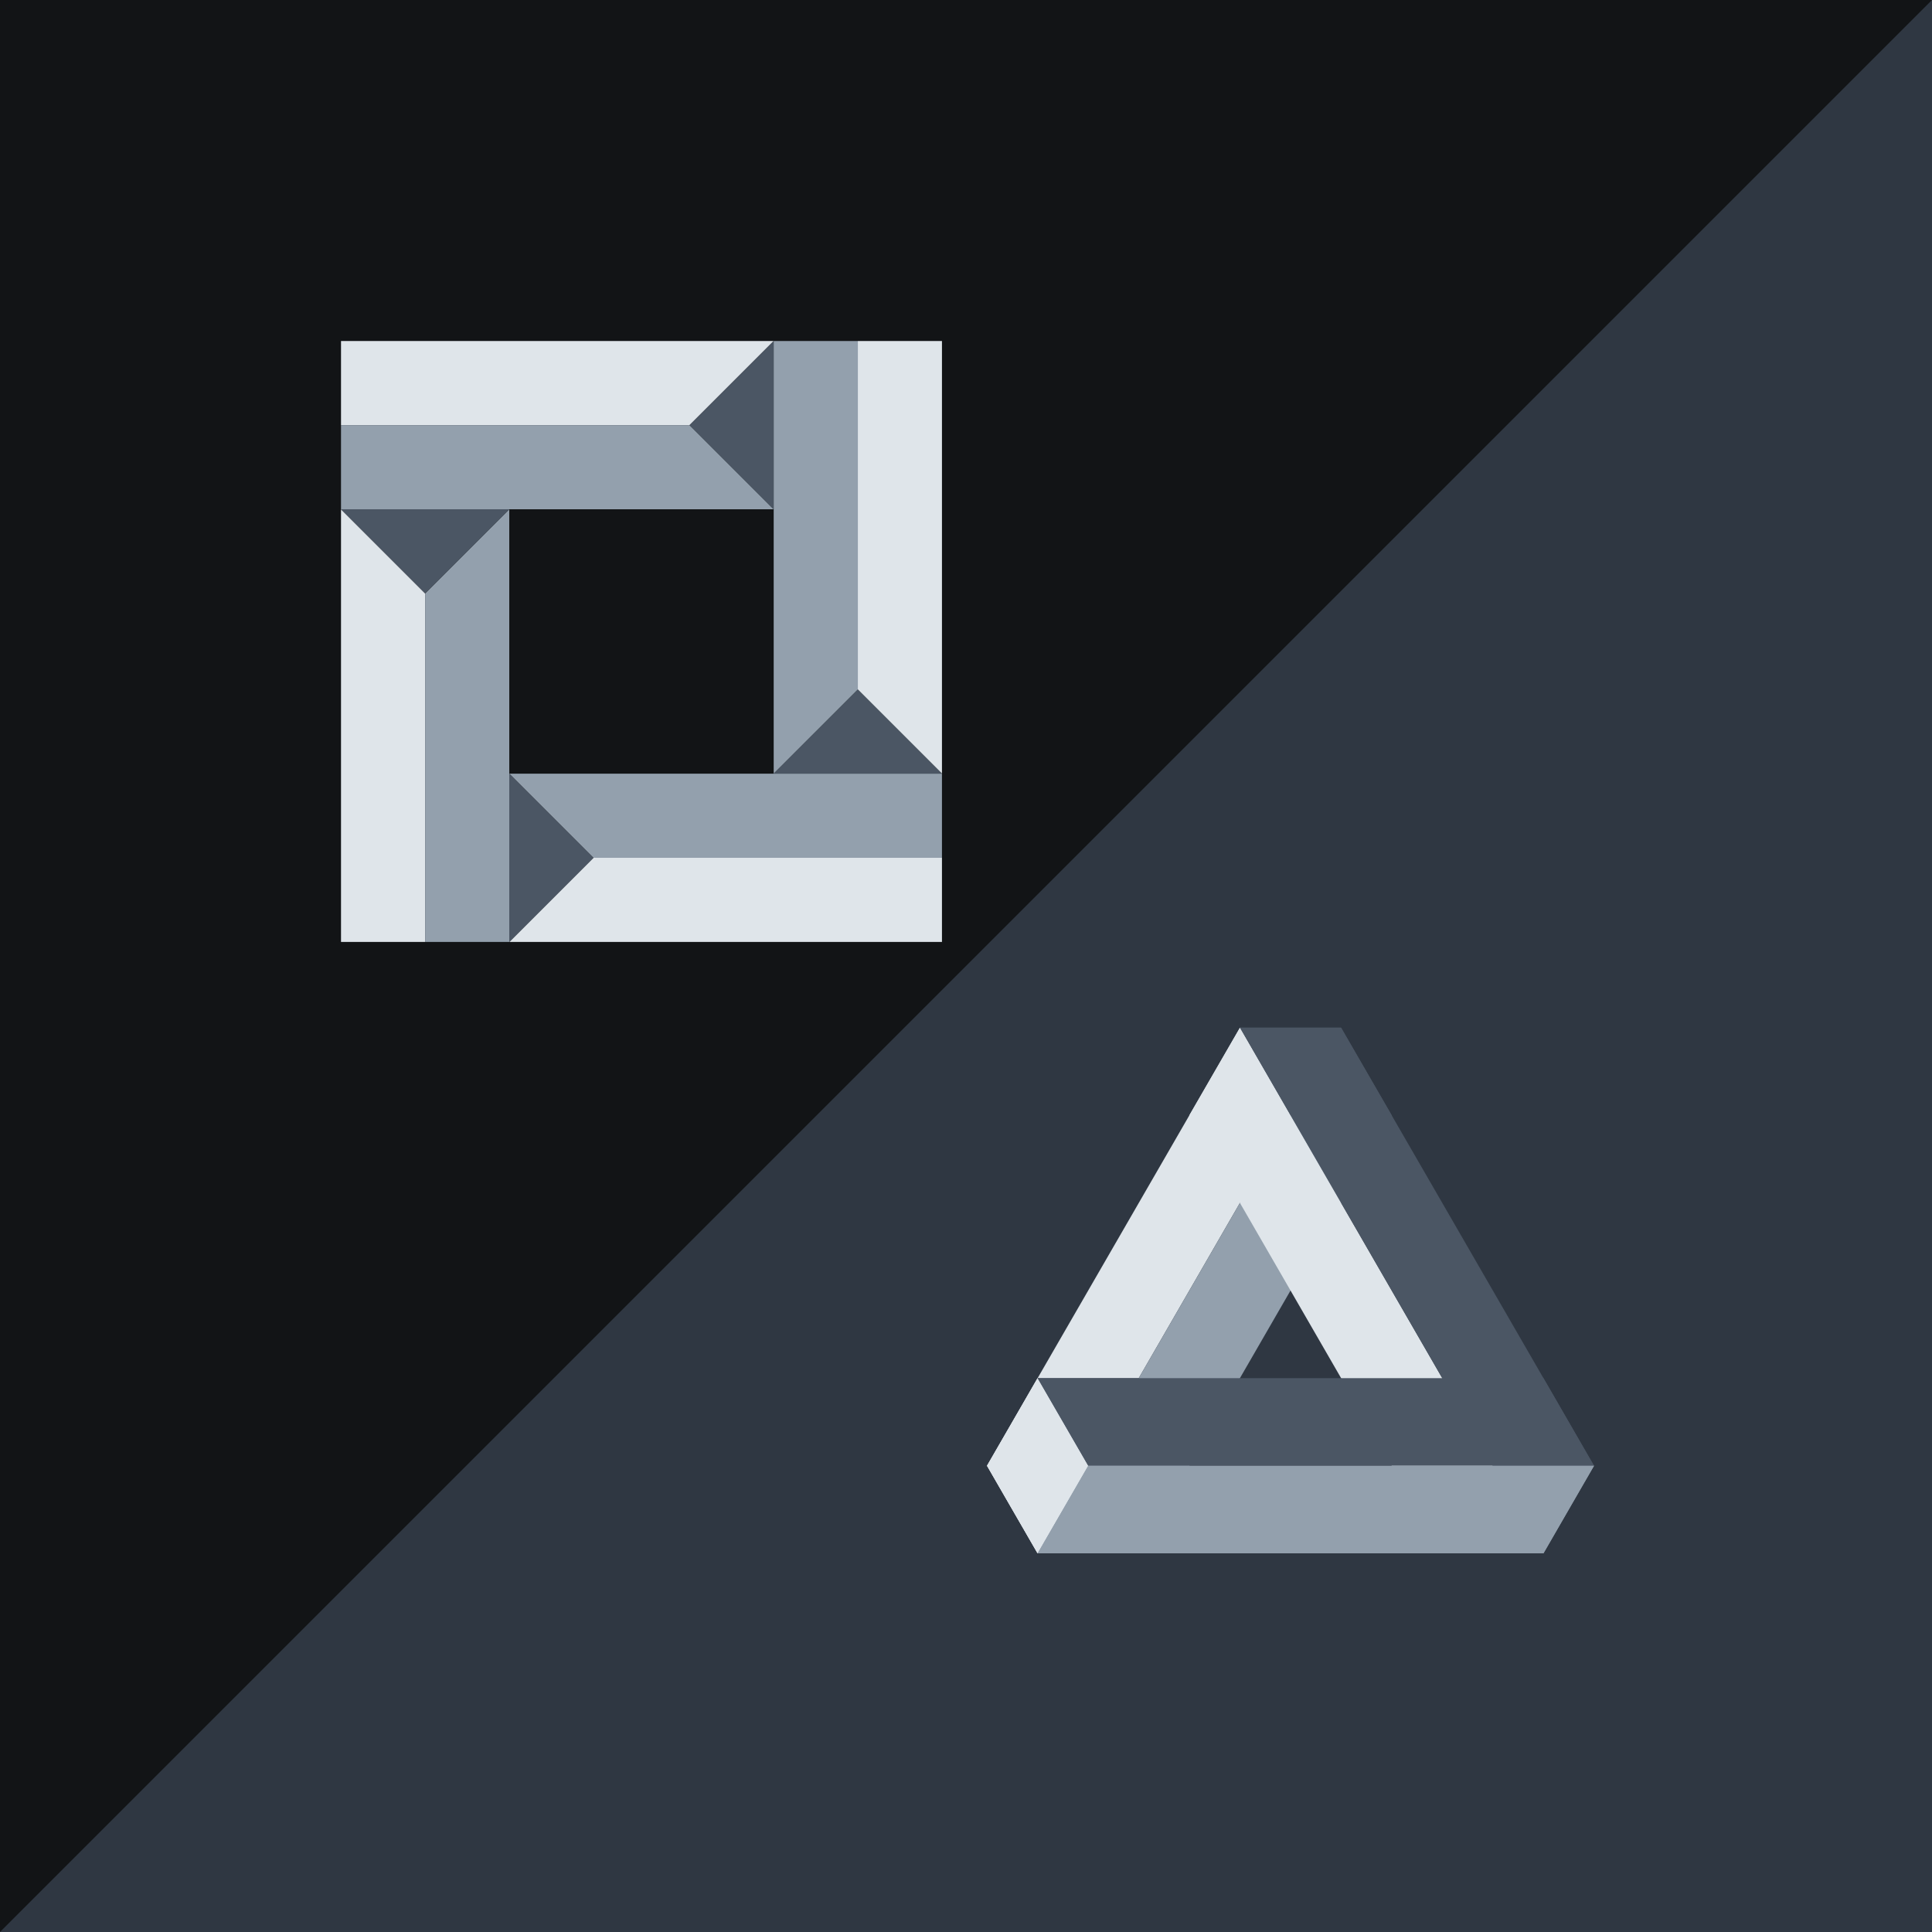
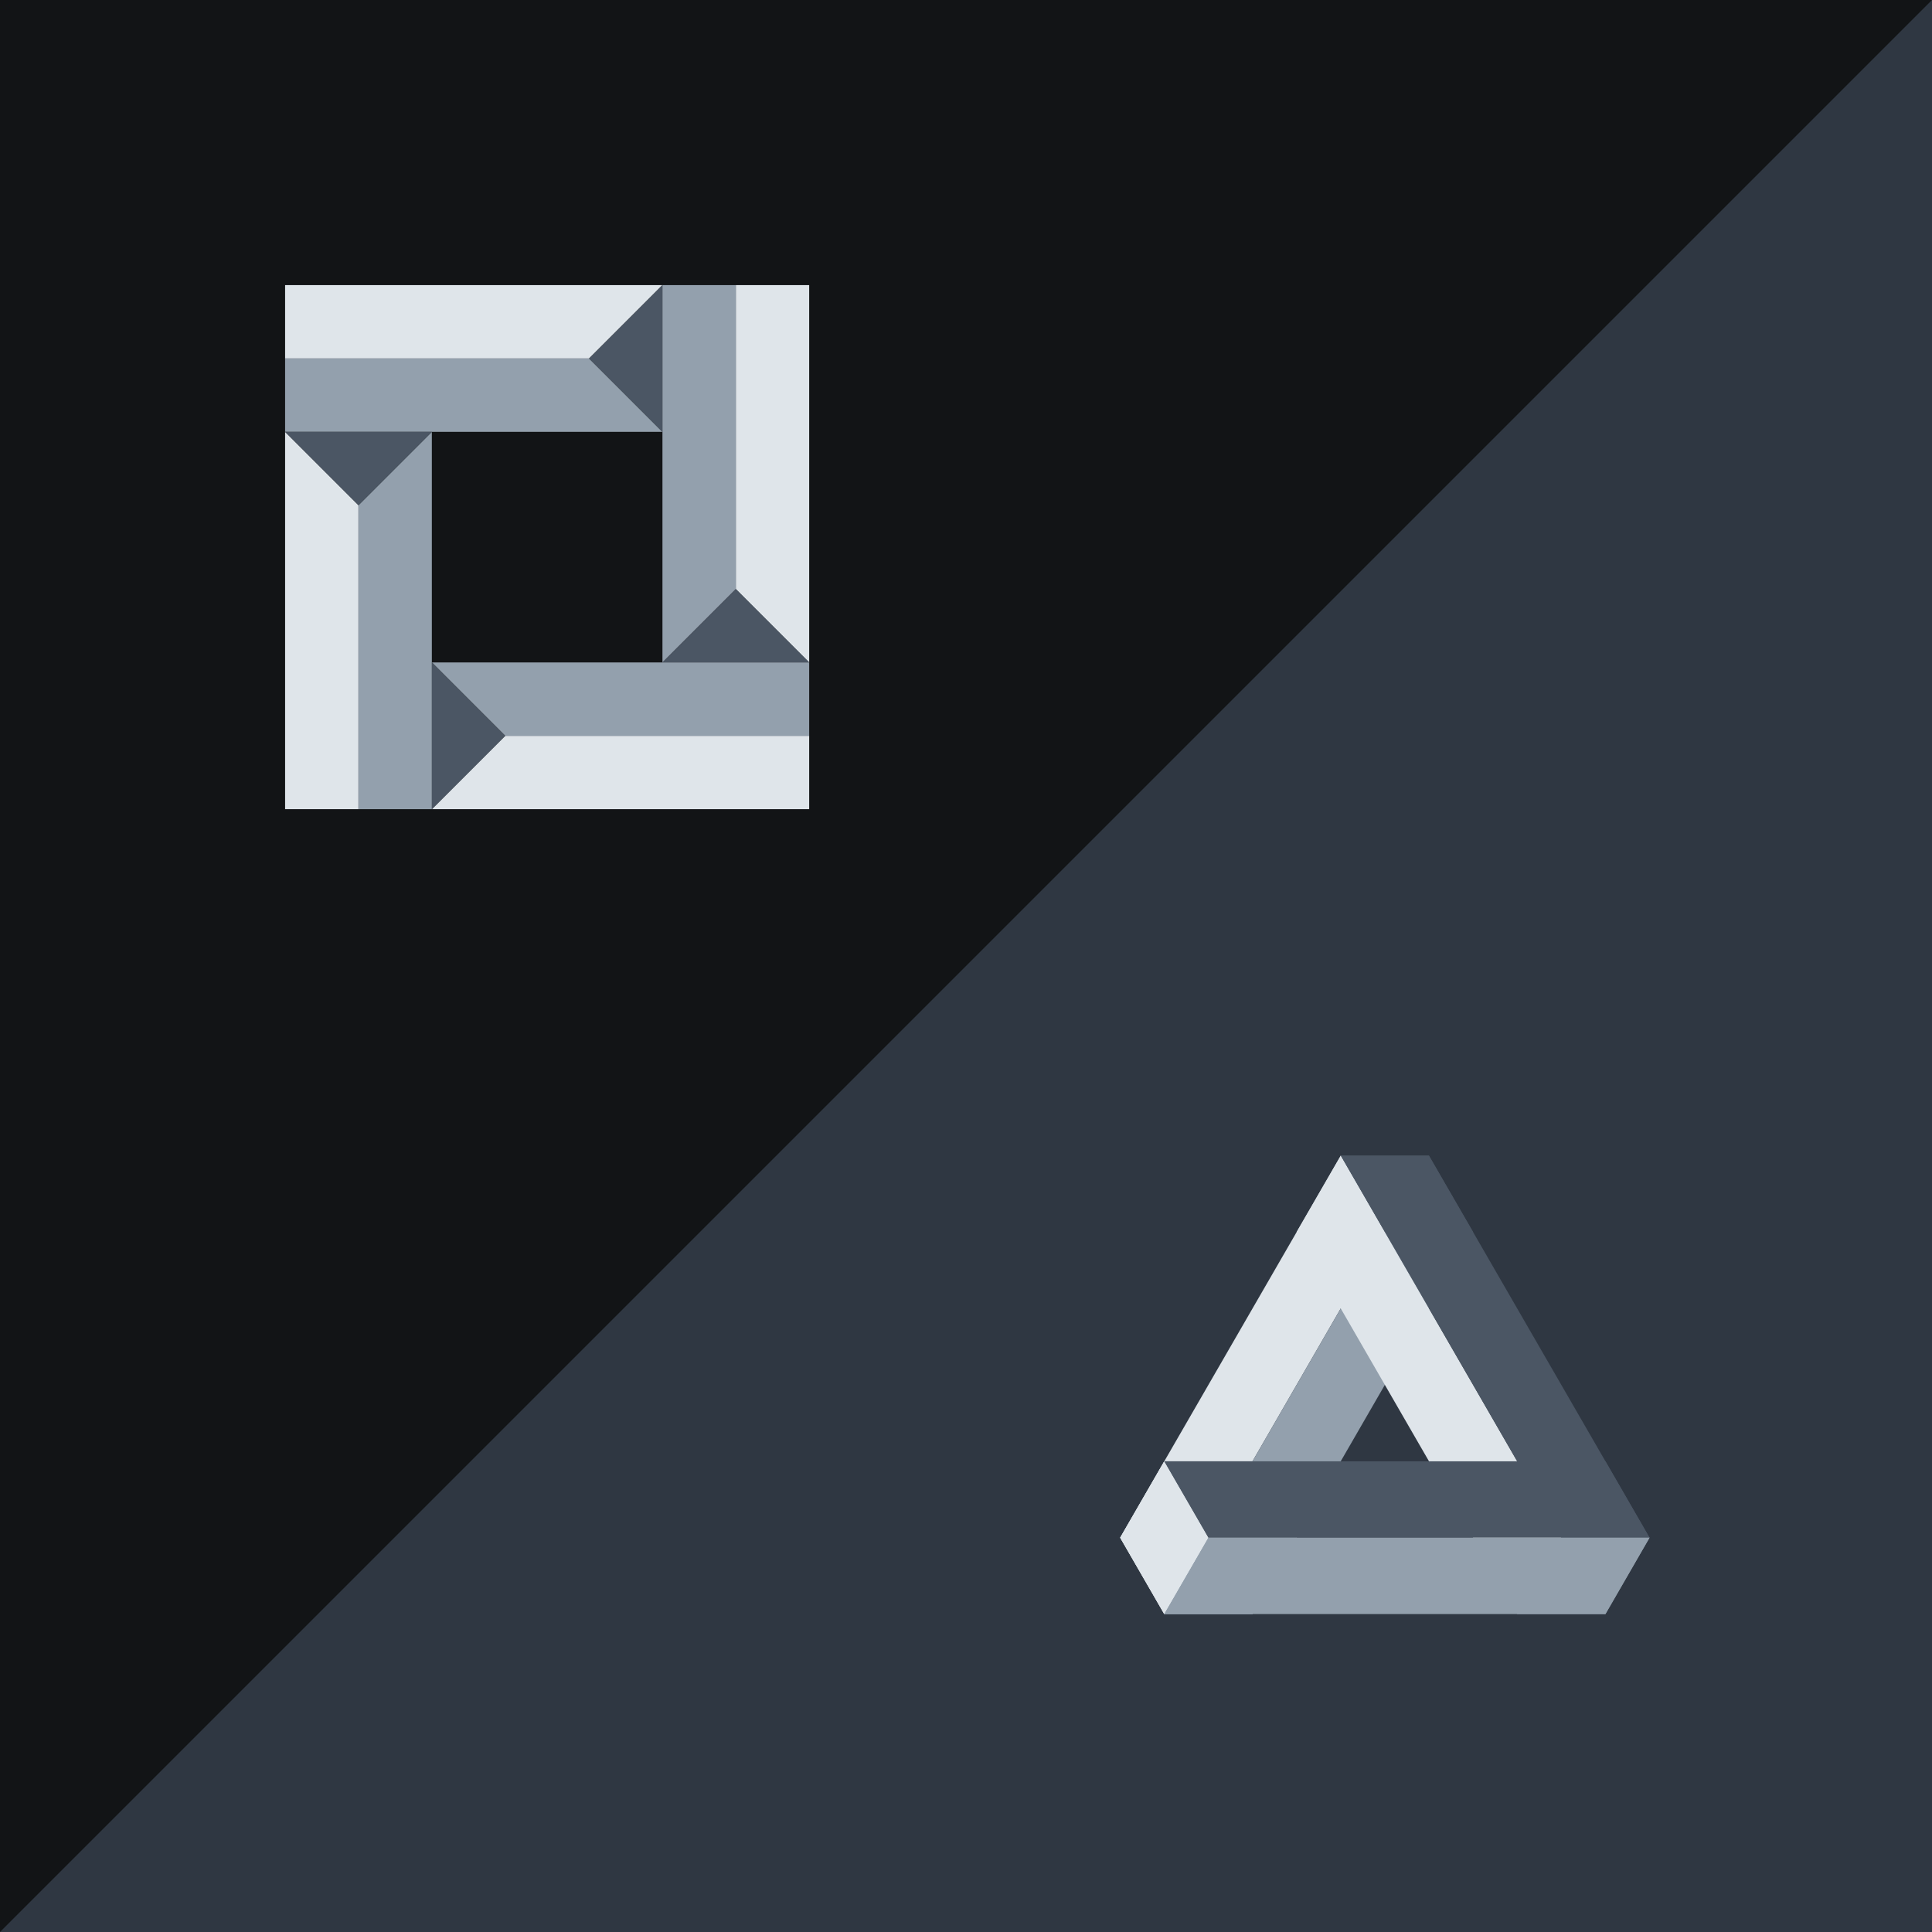
<svg xmlns="http://www.w3.org/2000/svg" viewBox="0 0 512 512" width="512" height="512">
  <rect width="512" height="512" fill="#121416" />
  <polygon points="512,0 512,512 0,512" fill="#2F3742" />
-   <svg x="84" y="84" width="172" height="172" viewBox="-4 -4 108.00 108.00" preserveAspectRatio="xMidYMid meet">
+   <svg x="70" y="70" width="150" height="150" viewBox="-4 -4 108.00 108.00" preserveAspectRatio="xMidYMid meet">
    <polygon points="0.00,0.00 72.00,0.00 58.00,14.00 0.00,14.00" fill="#DFE5EA" />
    <polygon points="0.00,14.00 58.00,14.00 72.00,28.00 0.00,28.00" fill="#93A0AD" />
    <polygon points="72.00,0.00 72.00,28.00 58.00,14.00" fill="#4B5664" />
    <polygon points="100.00,0.00 100.00,72.00 86.00,58.00 86.00,0.00" fill="#DFE5EA" />
    <polygon points="86.00,0.00 86.00,58.00 72.00,72.00 72.00,0.00" fill="#93A0AD" />
    <polygon points="100.00,72.00 72.00,72.00 86.00,58.00" fill="#4B5664" />
    <polygon points="100.00,100.00 28.00,100.00 42.00,86.00 100.00,86.00" fill="#DFE5EA" />
    <polygon points="100.00,86.00 42.00,86.00 28.00,72.00 100.00,72.00" fill="#93A0AD" />
    <polygon points="28.00,100.00 28.00,72.00 42.00,86.00" fill="#4B5664" />
    <polygon points="0.00,100.00 0.00,28.00 14.00,42.00 14.00,100.00" fill="#DFE5EA" />
    <polygon points="14.00,100.00 14.00,42.00 28.00,28.00 28.00,100.00" fill="#93A0AD" />
    <polygon points="0.00,28.00 28.00,28.00 14.00,42.00" fill="#4B5664" />
  </svg>
-   <svg x="256" y="256" width="172" height="172" viewBox="0 0 123.47 108.00" preserveAspectRatio="xMidYMid meet">
+   <svg x="292" y="292" width="150" height="150" viewBox="0 0 123.47 108.00" preserveAspectRatio="xMidYMid meet">
    <g transform="translate(4.000 4.000) scale(1.15473)">
      <polygon points="0,72.17 41.67,0 50,14.43 8.33,86.6" fill="#DFE5EA" />
      <polygon points="58.33,0 66.67,14.43 50,14.43 41.67,0" fill="#4B5664" />
      <polygon points="25,86.6 66.67,14.43 50,14.43 8.33,86.6" fill="#93A0AD" />
      <polygon points="33.33,14.43 41.67,0 83.33,72.17 75,86.6" fill="#DFE5EA" />
      <polygon points="58.33,0 100,72.17 83.33,72.17 41.67,0" fill="#4B5664" />
      <polygon points="91.67,86.6 100,72.17 83.33,72.17 75,86.6" fill="#93A0AD" />
      <polygon points="0,72.17 8.33,57.74 16.67,72.17 8.33,86.6" fill="#DFE5EA" />
      <polygon points="91.67,57.74 100,72.17 16.67,72.17 8.33,57.74" fill="#4B5664" />
      <polygon points="91.67,86.6 100,72.17 16.67,72.17 8.33,86.6" fill="#93A0AD" />
      <polygon points="0,72.17 8.33,57.74 16.67,72.17 8.33,86.6" fill="#DFE5EA" />
      <polygon points="25,57.74 33.33,72.17 16.67,72.17 8.33,57.74" fill="#4B5664" />
      <polygon points="25,86.6 33.33,72.17 16.67,72.17 8.33,86.6" fill="#93A0AD" />
    </g>
  </svg>
</svg>
